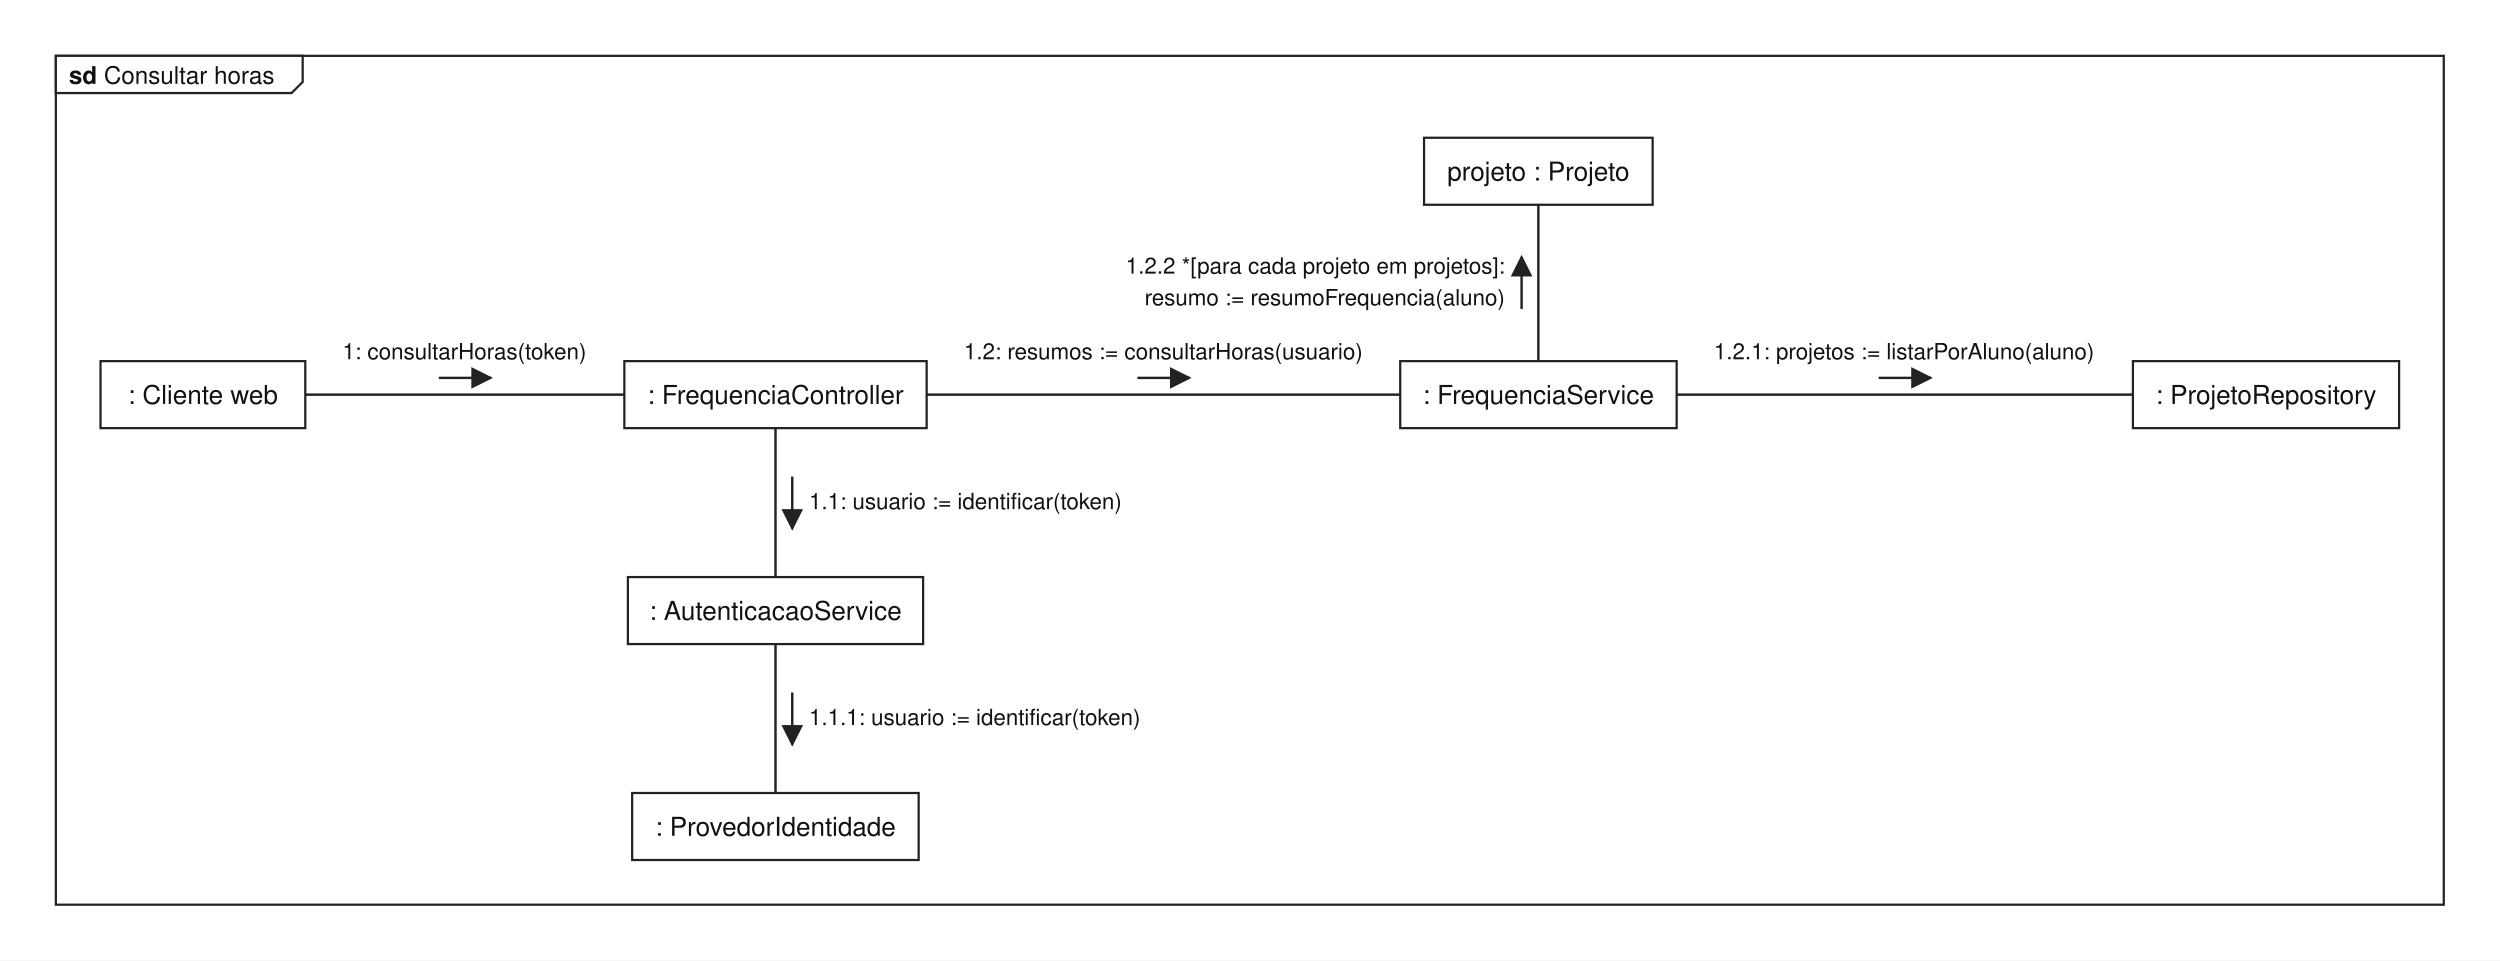
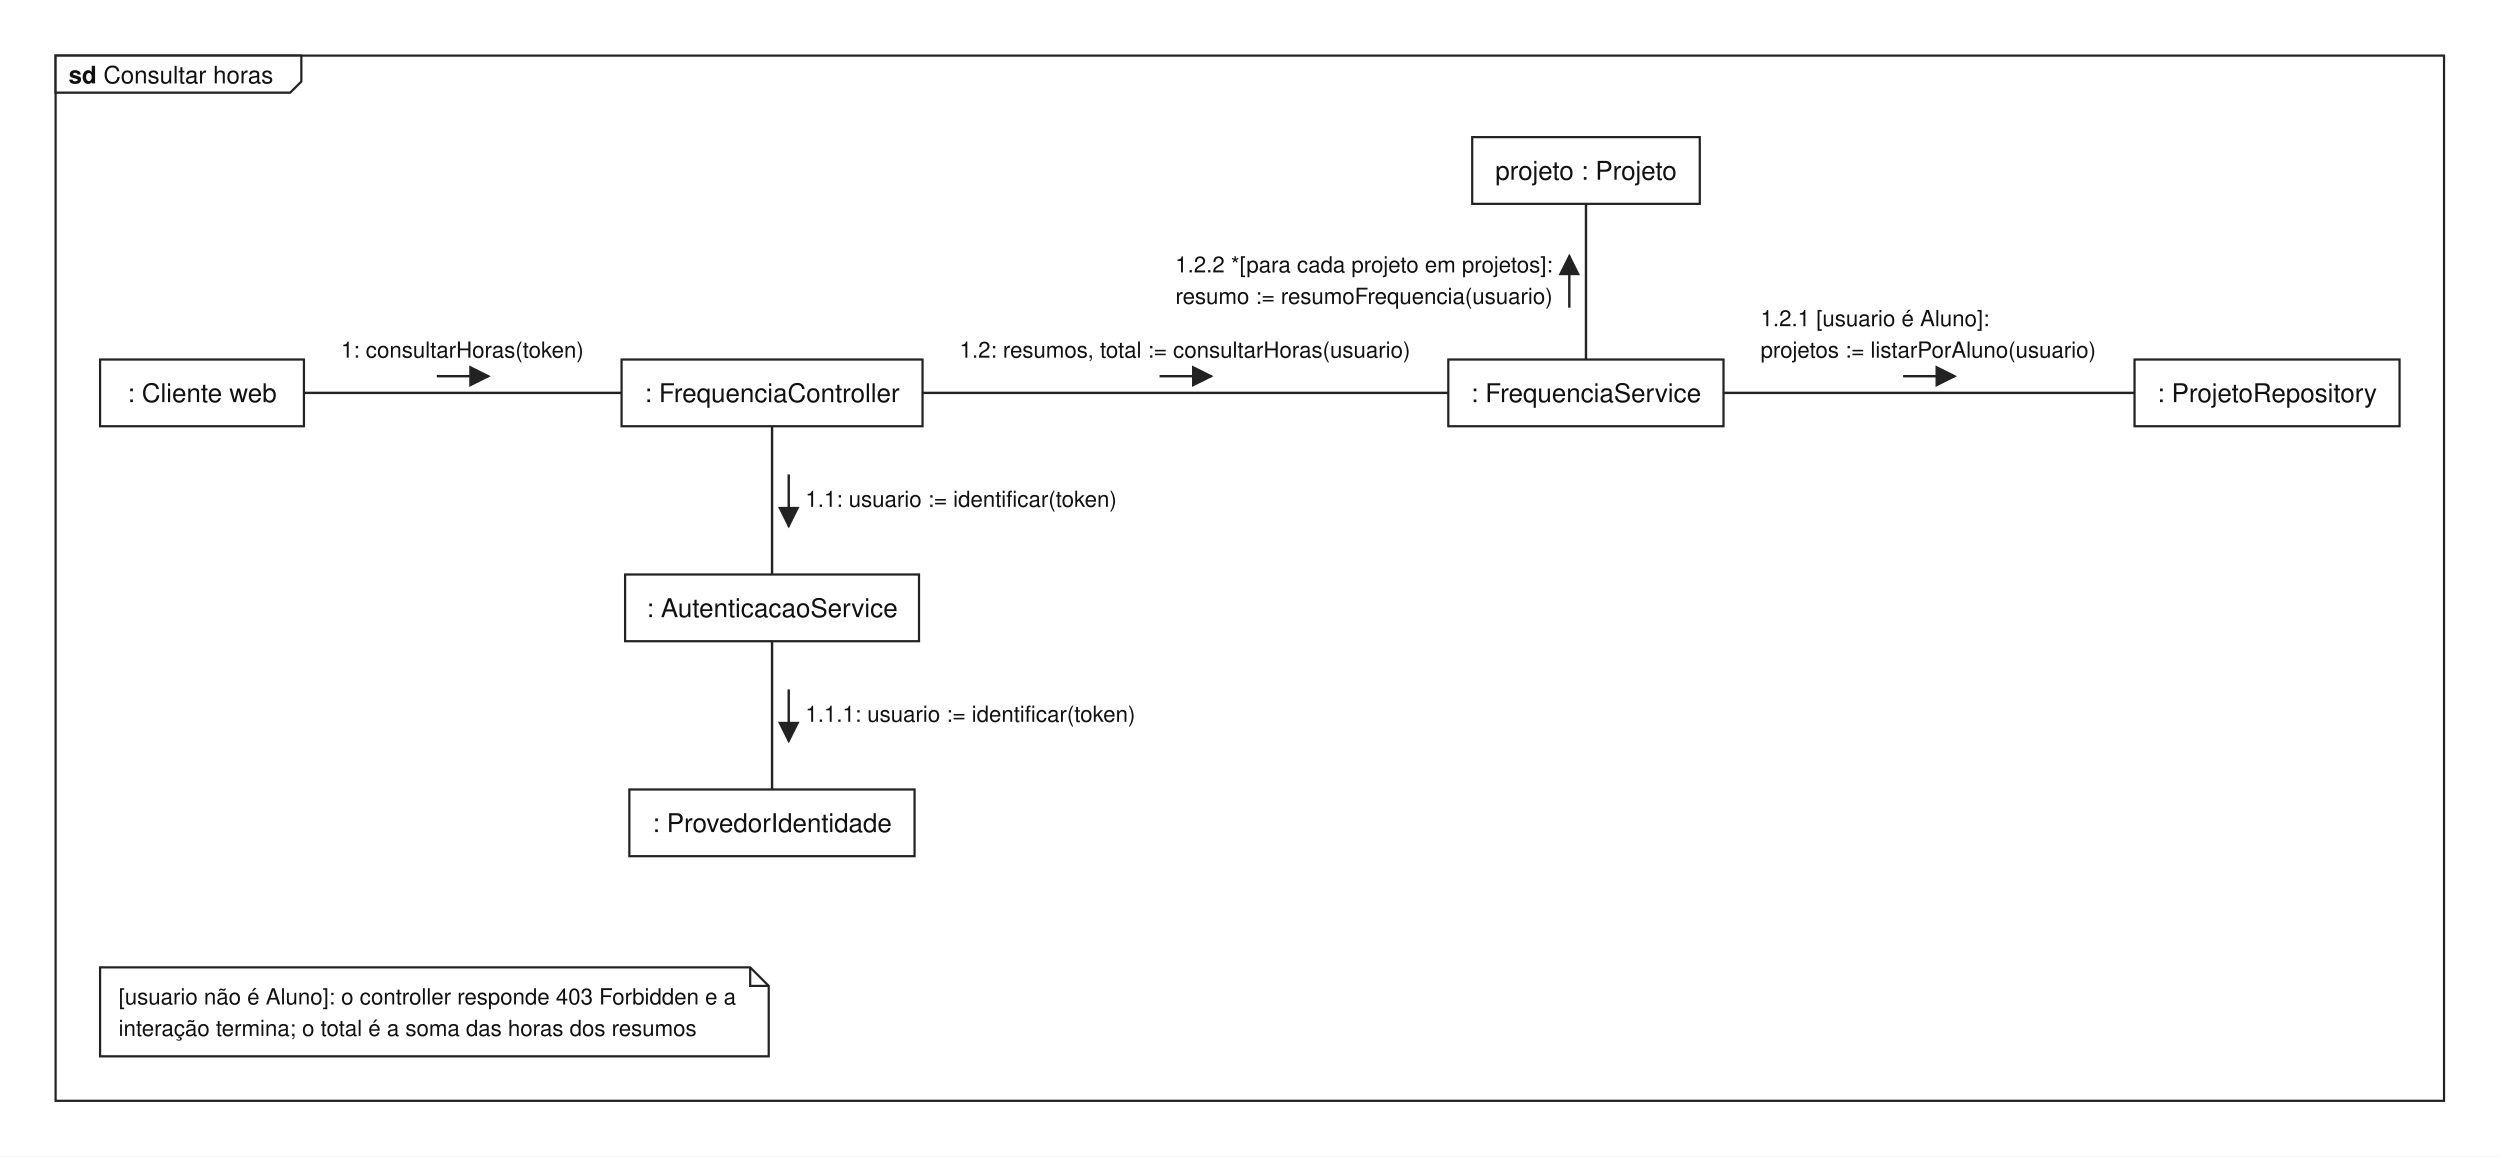
- <svg xmlns="http://www.w3.org/2000/svg" width="1343" height="516" viewBox="0 0 1343 516" font-family="Helvetica, Arial, 'Liberation Sans', sans-serif">
+ <svg xmlns="http://www.w3.org/2000/svg" width="1349" height="624" viewBox="0 0 1349 624" font-family="Helvetica, Arial, 'Liberation Sans', sans-serif">
  <defs>
    <marker id="seta" viewBox="0 0 12 12" refX="11" refY="6" markerWidth="12" markerHeight="12" orient="auto-start-reverse" markerUnits="userSpaceOnUse">
      <path d="M1,1 L11,6 L1,11" fill="none" stroke="#222" stroke-width="1.3" />
    </marker>
    <marker id="seta_cheia" viewBox="0 0 12 12" refX="11" refY="6" markerWidth="12" markerHeight="12" orient="auto-start-reverse" markerUnits="userSpaceOnUse">
      <path d="M1,1 L11,6 L1,11 Z" fill="#222" stroke="#222" stroke-width="1" />
    </marker>
    <marker id="triangulo" viewBox="0 0 16 16" refX="15" refY="8" markerWidth="16" markerHeight="16" orient="auto-start-reverse" markerUnits="userSpaceOnUse">
      <path d="M1,1 L15,8 L1,15 Z" fill="#fff" stroke="#222" stroke-width="1.3" />
    </marker>
    <marker id="losango" viewBox="0 0 22 12" refX="21" refY="6" markerWidth="22" markerHeight="12" orient="auto-start-reverse" markerUnits="userSpaceOnUse">
      <path d="M1,6 L11,1 L21,6 L11,11 Z" fill="#222" stroke="#222" stroke-width="1.2" />
    </marker>
    <marker id="losango_vazio" viewBox="0 0 22 12" refX="21" refY="6" markerWidth="22" markerHeight="12" orient="auto-start-reverse" markerUnits="userSpaceOnUse">
      <path d="M1,6 L11,1 L21,6 L11,11 Z" fill="#fff" stroke="#222" stroke-width="1.2" />
    </marker>
  </defs>
-   <rect width="1343" height="516" fill="#fff" />
-   <rect x="30.0" y="30.0" width="1282.8" height="456.0" fill="none" stroke="#222" stroke-width="1.2" />
+   <rect width="1349" height="624" fill="#fff" />
+   <rect x="30.0" y="30.0" width="1288.8" height="564.0" fill="none" stroke="#222" stroke-width="1.2" />
  <path d="M30.0,30.0 H162.6 V44.0 L156.6,50.0 H30.0 Z" fill="#fff" stroke="#222" stroke-width="1.2" />
  <text x="37.0" y="45.0" font-size="13" text-anchor="start" font-weight="bold" font-style="normal" fill="#111">sd</text>
  <text x="55.8" y="45.0" font-size="13" text-anchor="start" font-weight="normal" font-style="normal" fill="#111">Consultar horas</text>
  <g transform="translate(54.0,194.0)">
+     <path d="M0.0,328.0 H350.8 L360.8,338.0 V376.0 H0.0 Z M350.8,328.0 V338.0 H360.8" fill="#fff" stroke="#222" stroke-width="1.2" />
+     <text x="10.0" y="348.0" font-size="12" text-anchor="start" font-weight="normal" font-style="normal" fill="#111">[usuario não é Aluno]: o controller responde 403 Forbidden e a</text>
+     <text x="10.0" y="365.0" font-size="12" text-anchor="start" font-weight="normal" font-style="normal" fill="#111">interação termina; o total é a soma das horas dos resumos</text>
    <polyline points="110.0,18.0 281.4,18.0" fill="none" stroke="#222" stroke-width="1.3" />
    <polyline points="181.7,9.0 209.7,9.0" fill="none" stroke="#222" stroke-width="1.3" marker-end="url(#seta_cheia)" />
    <text x="130.0" y="-1.0" font-size="12" text-anchor="start" stroke="#fff" stroke-width="5" stroke-linejoin="round" paint-order="stroke" font-weight="normal" font-style="normal" fill="#111">1: consultarHoras(token)</text>
    <polyline points="362.6,36.0 362.6,116.0" fill="none" stroke="#222" stroke-width="1.3" />
    <polyline points="371.6,62.0 371.6,90.0" fill="none" stroke="#222" stroke-width="1.3" marker-end="url(#seta_cheia)" />
    <text x="380.6" y="79.5" font-size="12" text-anchor="start" stroke="#fff" stroke-width="5" stroke-linejoin="round" paint-order="stroke" font-weight="normal" font-style="normal" fill="#111">1.1: usuario := identificar(token)</text>
    <polyline points="362.6,152.0 362.6,232.0" fill="none" stroke="#222" stroke-width="1.3" />
    <polyline points="371.6,178.0 371.6,206.0" fill="none" stroke="#222" stroke-width="1.3" marker-end="url(#seta_cheia)" />
    <text x="380.6" y="195.5" font-size="12" text-anchor="start" stroke="#fff" stroke-width="5" stroke-linejoin="round" paint-order="stroke" font-weight="normal" font-style="normal" fill="#111">1.1.1: usuario := identificar(token)</text>
-     <polyline points="443.8,18.0 698.2,18.0" fill="none" stroke="#222" stroke-width="1.3" />
-     <polyline points="557.0,9.0 585.0,9.0" fill="none" stroke="#222" stroke-width="1.3" marker-end="url(#seta_cheia)" />
-     <text x="463.8" y="-1.0" font-size="12" text-anchor="start" stroke="#fff" stroke-width="5" stroke-linejoin="round" paint-order="stroke" font-weight="normal" font-style="normal" fill="#111">1.2: resumos := consultarHoras(usuario)</text>
-     <polyline points="846.7,18.0 1091.8,18.0" fill="none" stroke="#222" stroke-width="1.3" />
-     <polyline points="955.2,9.0 983.2,9.0" fill="none" stroke="#222" stroke-width="1.3" marker-end="url(#seta_cheia)" />
-     <text x="866.7" y="-1.0" font-size="12" text-anchor="start" stroke="#fff" stroke-width="5" stroke-linejoin="round" paint-order="stroke" font-weight="normal" font-style="normal" fill="#111">1.2.1: projetos := listarPorAluno(aluno)</text>
-     <polyline points="772.4,0.0 772.4,-84.0" fill="none" stroke="#222" stroke-width="1.3" />
-     <polyline points="763.4,-28.0 763.4,-56.0" fill="none" stroke="#222" stroke-width="1.3" marker-end="url(#seta_cheia)" />
-     <text x="754.4" y="-47.0" font-size="12" text-anchor="end" stroke="#fff" stroke-width="5" stroke-linejoin="round" paint-order="stroke" font-weight="normal" font-style="normal" fill="#111">1.2.2 *[para cada projeto em projetos]:</text>
-     <text x="754.4" y="-30.0" font-size="12" text-anchor="end" stroke="#fff" stroke-width="5" stroke-linejoin="round" paint-order="stroke" font-weight="normal" font-style="normal" fill="#111">resumo := resumoFrequencia(aluno)</text>
+     <polyline points="443.8,18.0 727.5,18.0" fill="none" stroke="#222" stroke-width="1.3" />
+     <polyline points="571.7,9.0 599.7,9.0" fill="none" stroke="#222" stroke-width="1.3" marker-end="url(#seta_cheia)" />
+     <text x="463.8" y="-1.0" font-size="12" text-anchor="start" stroke="#fff" stroke-width="5" stroke-linejoin="round" paint-order="stroke" font-weight="normal" font-style="normal" fill="#111">1.2: resumos, total := consultarHoras(usuario)</text>
+     <polyline points="876.0,18.0 1097.8,18.0" fill="none" stroke="#222" stroke-width="1.3" />
+     <polyline points="972.9,9.0 1000.9,9.0" fill="none" stroke="#222" stroke-width="1.3" marker-end="url(#seta_cheia)" />
+     <text x="896.0" y="-18.0" font-size="12" text-anchor="start" stroke="#fff" stroke-width="5" stroke-linejoin="round" paint-order="stroke" font-weight="normal" font-style="normal" fill="#111">1.2.1 [usuario é Aluno]:</text>
+     <text x="896.0" y="-1.0" font-size="12" text-anchor="start" stroke="#fff" stroke-width="5" stroke-linejoin="round" paint-order="stroke" font-weight="normal" font-style="normal" fill="#111">projetos := listarPorAluno(usuario)</text>
+     <polyline points="801.8,0.0 801.8,-84.0" fill="none" stroke="#222" stroke-width="1.3" />
+     <polyline points="792.8,-28.0 792.8,-56.0" fill="none" stroke="#222" stroke-width="1.3" marker-end="url(#seta_cheia)" />
+     <text x="783.8" y="-47.0" font-size="12" text-anchor="end" stroke="#fff" stroke-width="5" stroke-linejoin="round" paint-order="stroke" font-weight="normal" font-style="normal" fill="#111">1.2.2 *[para cada projeto em projetos]:</text>
+     <text x="783.8" y="-30.0" font-size="12" text-anchor="end" stroke="#fff" stroke-width="5" stroke-linejoin="round" paint-order="stroke" font-weight="normal" font-style="normal" fill="#111">resumo := resumoFrequencia(usuario)</text>
    <rect x="0.0" y="0.0" width="110.0" height="36.0" fill="#fff" stroke="#222" stroke-width="1.2" />
    <text x="55.0" y="23.0" font-size="14" text-anchor="middle" font-weight="normal" font-style="normal" fill="#111">: Cliente web</text>
    <rect x="281.4" y="0.0" width="162.4" height="36.0" fill="#fff" stroke="#222" stroke-width="1.2" />
    <text x="362.6" y="23.0" font-size="14" text-anchor="middle" font-weight="normal" font-style="normal" fill="#111">: FrequenciaController</text>
    <rect x="283.3" y="116.0" width="158.6" height="36.0" fill="#fff" stroke="#222" stroke-width="1.2" />
    <text x="362.6" y="139.0" font-size="14" text-anchor="middle" font-weight="normal" font-style="normal" fill="#111">: AutenticacaoService</text>
    <rect x="285.6" y="232.0" width="153.9" height="36.0" fill="#fff" stroke="#222" stroke-width="1.2" />
    <text x="362.6" y="255.0" font-size="14" text-anchor="middle" font-weight="normal" font-style="normal" fill="#111">: ProvedorIdentidade</text>
-     <rect x="698.2" y="0.0" width="148.5" height="36.0" fill="#fff" stroke="#222" stroke-width="1.2" />
-     <text x="772.4" y="23.0" font-size="14" text-anchor="middle" font-weight="normal" font-style="normal" fill="#111">: FrequenciaService</text>
-     <rect x="1091.8" y="0.0" width="143.0" height="36.0" fill="#fff" stroke="#222" stroke-width="1.2" />
-     <text x="1163.3" y="23.0" font-size="14" text-anchor="middle" font-weight="normal" font-style="normal" fill="#111">: ProjetoRepository</text>
-     <rect x="711.0" y="-120.0" width="122.8" height="36.0" fill="#fff" stroke="#222" stroke-width="1.2" />
-     <text x="772.4" y="-97.0" font-size="14" text-anchor="middle" font-weight="normal" font-style="normal" fill="#111">projeto : Projeto</text>
+     <rect x="727.5" y="0.0" width="148.5" height="36.0" fill="#fff" stroke="#222" stroke-width="1.2" />
+     <text x="801.8" y="23.0" font-size="14" text-anchor="middle" font-weight="normal" font-style="normal" fill="#111">: FrequenciaService</text>
+     <rect x="1097.8" y="0.0" width="143.0" height="36.0" fill="#fff" stroke="#222" stroke-width="1.2" />
+     <text x="1169.3" y="23.0" font-size="14" text-anchor="middle" font-weight="normal" font-style="normal" fill="#111">: ProjetoRepository</text>
+     <rect x="740.4" y="-120.0" width="122.8" height="36.0" fill="#fff" stroke="#222" stroke-width="1.2" />
+     <text x="801.8" y="-97.0" font-size="14" text-anchor="middle" font-weight="normal" font-style="normal" fill="#111">projeto : Projeto</text>
  </g>
</svg>
